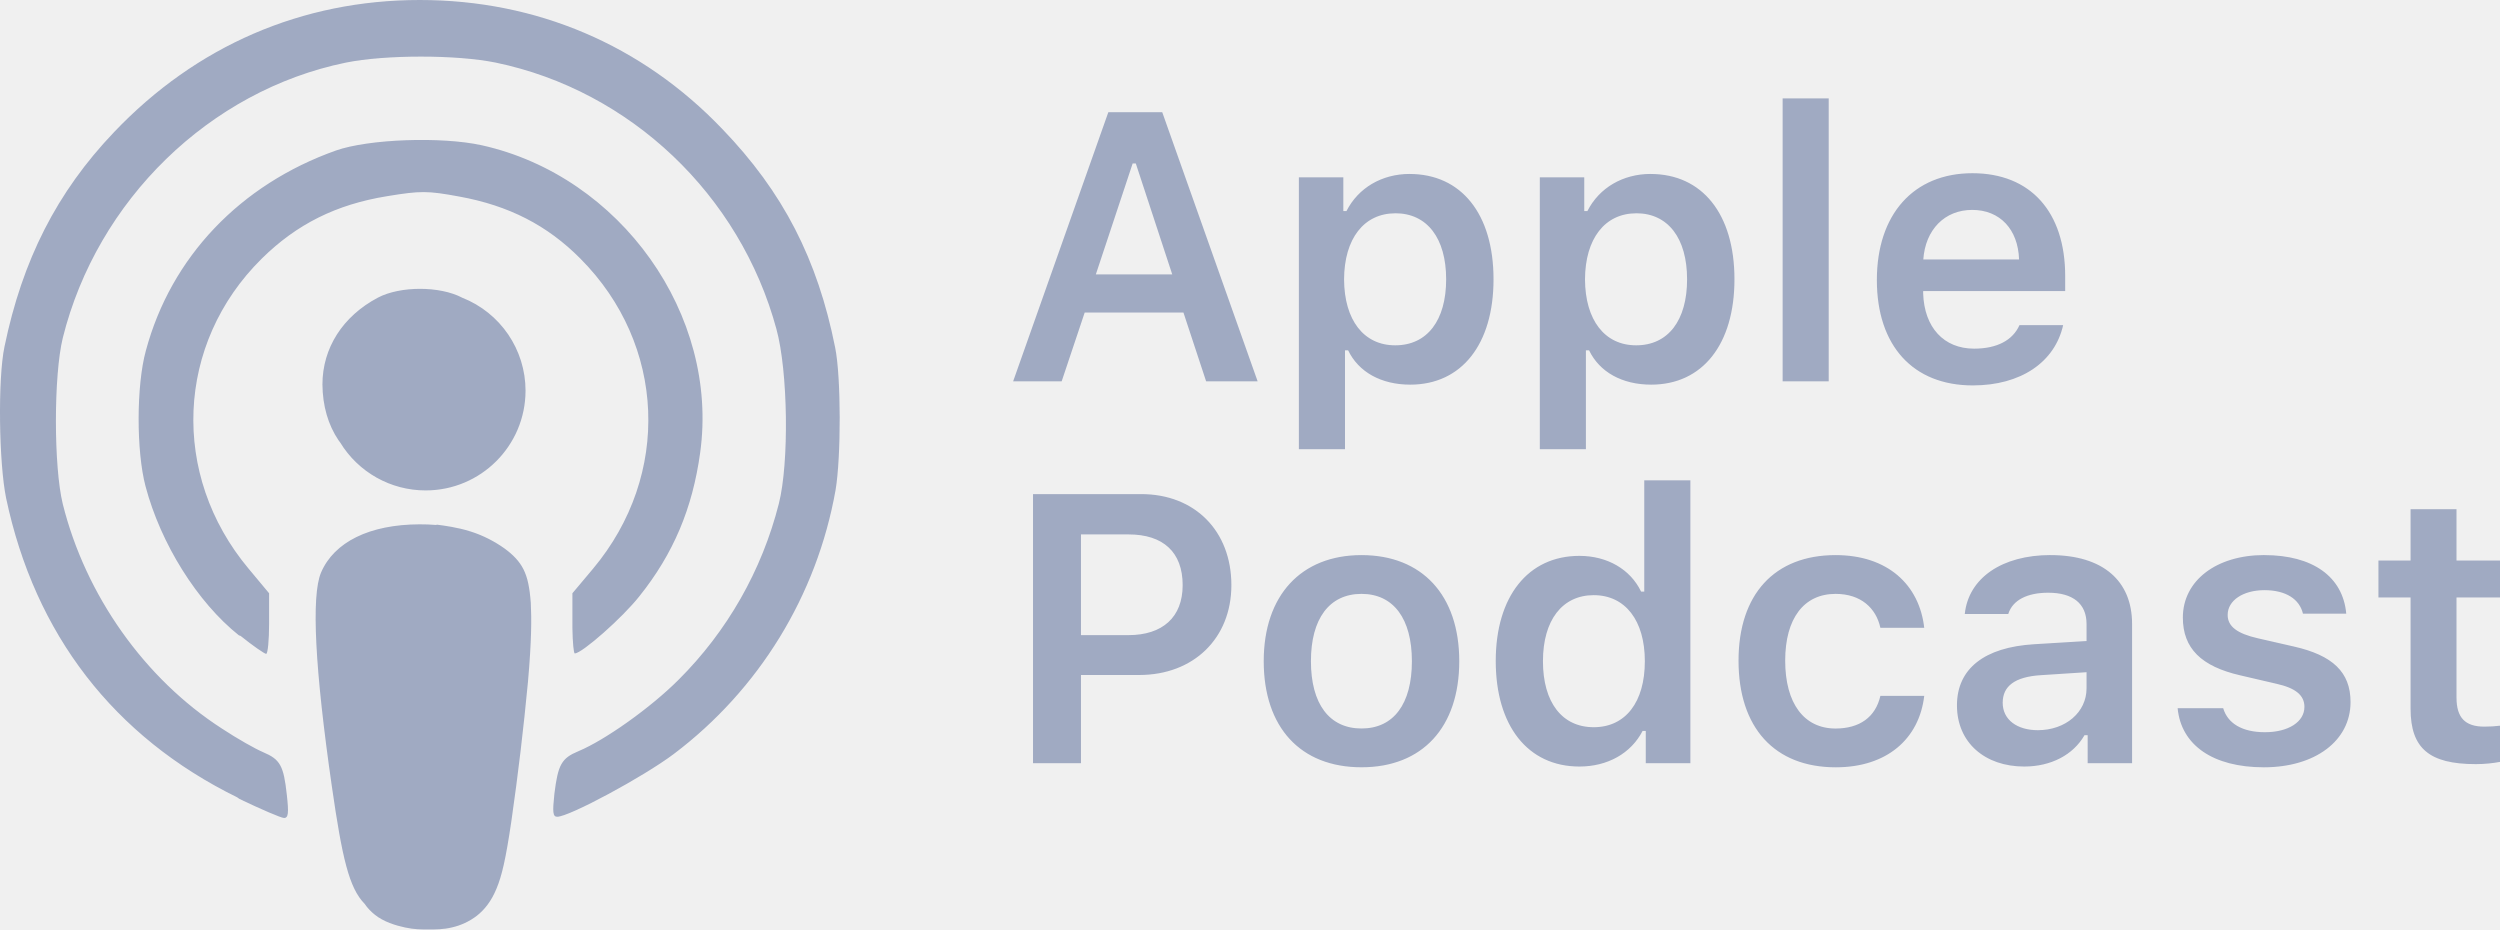
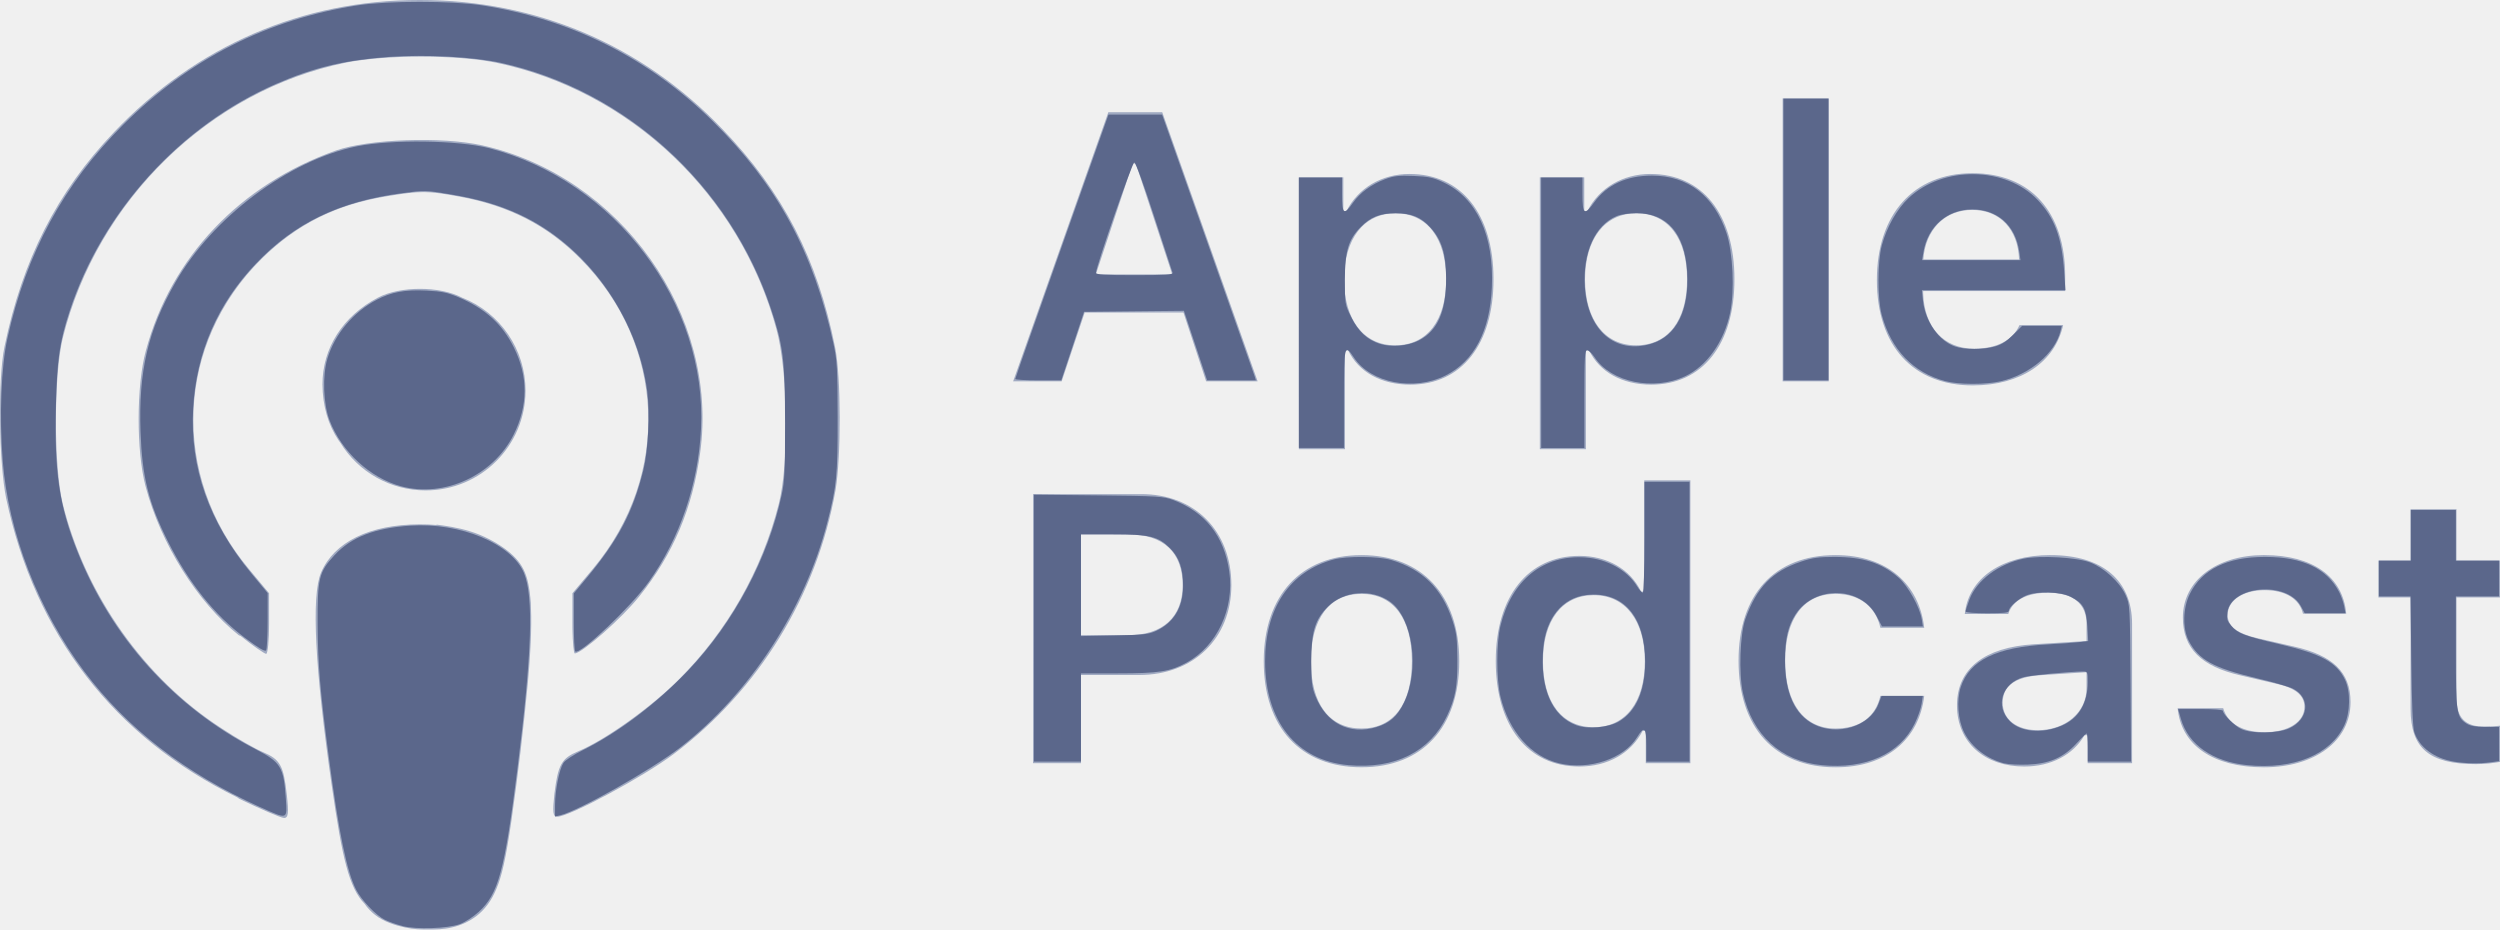
- <svg xmlns="http://www.w3.org/2000/svg" width="78" height="29">
-   <defs>
-     <filter id="a">
-       <feColorMatrix in="SourceGraphic" values="0 0 0 0 0.353 0 0 0 0 0.4 0 0 0 0 0.541 0 0 0 1 0" />
+ <svg xmlns="http://www.w3.org/2000/svg" width="78" height="29" version="1.1" id="svg11">
+   <defs id="defs5">
+     <filter id="a" x="0" y="0" width="1" height="1">
+       <feColorMatrix in="SourceGraphic" values="0 0 0 0 0.353 0 0 0 0 0.4 0 0 0 0 0.541 0 0 0 1 0" id="feColorMatrix2" />
    </filter>
  </defs>
-   <g transform="translate(-136)" filter="url(#a)" fill="none" fill-rule="evenodd">
-     <path d="M149.085 16.359c.181-.001.357.006.526.02l.017-.01c.218.028.65.084 1.05.212.403.125.768.322 1.053.524.276.2.478.408.603.661.126.253.19.554.227 1.046.025.494.025 1.178-.088 2.455a88.802 88.802 0 01-.516 4.338c-.176 1.203-.302 1.729-.465 2.117-.164.401-.378.664-.617.852a2.01 2.01 0 01-.78.363c-.264.063-.503.063-.73.063-.226 0-.44 0-.73-.063-.289-.062-.666-.175-.943-.4a1.534 1.534 0 01-.316-.338c-.485-.494-.699-1.424-1.02-3.649-.532-3.683-.648-5.962-.34-6.685.409-.957 1.517-1.5 3.069-1.506zM149.098 0c3.639 0 6.928 1.4 9.433 4.02 1.906 1.977 2.977 4.069 3.526 6.824.187.918.187 3.419.012 4.45a13.21 13.21 0 01-5.046 8.23c-.947.713-3.265 1.959-3.638 1.959-.137 0-.15-.142-.088-.715.113-.92.225-1.111.748-1.33.835-.348 2.255-1.357 3.127-2.23a11.87 11.87 0 003.128-5.494c.324-1.28.286-4.127-.075-5.445-1.134-4.19-4.56-7.446-8.76-8.316-1.22-.249-3.438-.249-4.672 0-4.248.87-7.762 4.288-8.834 8.59-.286 1.168-.286 4.015 0 5.183.71 2.847 2.555 5.457 4.972 7.01.473.312 1.046.635 1.283.734.524.224.636.41.735 1.33.063.56.05.721-.087.721-.087 0-.723-.273-1.395-.596l-.063-.046c-3.85-1.89-6.317-5.087-7.214-9.34-.224-1.098-.262-3.717-.05-4.724.56-2.704 1.632-4.818 3.414-6.688 2.567-2.7 5.869-4.127 9.544-4.127zm29.381 17.319c1.89 0 3.05 1.25 3.05 3.31 0 2.066-1.153 3.31-3.05 3.31-1.903 0-3.051-1.244-3.051-3.31 0-2.053 1.166-3.31 3.051-3.31zm28.166 0c1.508 0 2.454.669 2.558 1.827h-1.351c-.105-.448-.528-.733-1.201-.733-.655 0-1.148.314-1.148.773 0 .361.301.582.94.728l1.119.256c1.212.273 1.775.797 1.775 1.733 0 1.222-1.12 2.037-2.703 2.037-1.584 0-2.582-.687-2.692-1.845h1.421c.14.472.586.75 1.305.75.725 0 1.23-.32 1.23-.79 0-.361-.273-.588-.876-.722l-1.125-.262c-1.218-.279-1.792-.843-1.792-1.803 0-1.152 1.044-1.95 2.54-1.95zm-13.375 0c1.63 0 2.616.93 2.766 2.269h-1.368c-.134-.617-.61-1.059-1.398-1.059-.986 0-1.572.762-1.572 2.083 0 1.338.591 2.118 1.572 2.118.748 0 1.247-.355 1.398-1.019h1.368c-.156 1.333-1.154 2.229-2.76 2.229-1.909 0-3.034-1.234-3.034-3.328 0-2.066 1.12-3.293 3.028-3.293zm6.705 0c1.63 0 2.546.797 2.546 2.147v4.346h-1.386v-.873h-.099c-.353.617-1.05.977-1.879.977-1.224 0-2.1-.744-2.1-1.908 0-1.152.865-1.815 2.407-1.908L201.1 20v-.535c0-.623-.417-.972-1.195-.972-.661 0-1.113.233-1.247.663h-1.357c.116-1.123 1.166-1.838 2.674-1.838zm-11.235-2.333v8.826h-1.392v-1.007h-.099c-.36.698-1.09 1.111-1.972 1.111-1.607 0-2.61-1.268-2.61-3.293 0-2.013 1.009-3.28 2.61-3.28.87 0 1.59.418 1.926 1.116h.098v-3.473h1.439zm23.903.902v1.6H214v1.152h-1.357v3.124c0 .628.267.907.87.907.203 0 .313-.011.487-.029v1.129c-.209.04-.476.07-.754.07-1.456 0-2.036-.495-2.036-1.728V18.64h-1.003v-1.152h1.003v-1.6h1.433zm-41.037-.472c1.67 0 2.813 1.147 2.813 2.84 0 1.664-1.184 2.804-2.877 2.804h-1.816v2.752h-1.496v-8.396zm29.494 5.557l-1.433.093c-.806.052-1.183.343-1.183.86 0 .536.458.856 1.096.856.87 0 1.52-.564 1.52-1.303v-.506zm-22.621-2.444c-1.003 0-1.578.774-1.578 2.1 0 1.333.575 2.1 1.578 2.1 1.003 0 1.572-.767 1.572-2.1 0-1.326-.574-2.1-1.572-2.1zm7.245.04c-.98 0-1.584.78-1.584 2.06 0 1.286.597 2.06 1.584 2.06.991 0 1.595-.78 1.595-2.06 0-1.268-.61-2.06-1.595-2.06zM151.03 4.532c4.336.963 7.413 5.295 6.815 9.593-.237 1.731-.835 3.153-1.894 4.475-.523.667-1.794 1.787-2.018 1.787-.034 0-.068-.35-.074-.8V18.51l.647-.77c2.442-2.92 2.268-6.996-.399-9.672-1.034-1.041-2.23-1.653-3.775-1.935-.997-.184-1.209-.184-2.255-.012-1.589.258-2.82.872-3.913 1.951-2.679 2.648-2.853 6.746-.41 9.668l.642.77v.945c0 .522-.041.945-.092.945-.05 0-.411-.249-.798-.56l-.052-.017c-1.296-1.032-2.442-2.862-2.915-4.657-.287-1.084-.287-3.145.012-4.226.785-2.919 2.94-5.181 5.93-6.244 1.023-.36 3.29-.441 4.549-.164zm20.181 12.142h-1.485v3.142h1.48c1.067 0 1.693-.559 1.693-1.56 0-1.03-.609-1.582-1.688-1.582zM150.42 9.288a3.12 3.12 0 011.977 2.9 3.116 3.116 0 01-3.119 3.113 3.118 3.118 0 01-2.664-1.495l-.054-.072c-.323-.481-.494-1.069-.5-1.738 0-1.138.635-2.13 1.731-2.71.698-.366 1.931-.366 2.63.002zm37.08-3.86c1.606 0 2.615 1.244 2.615 3.286 0 2.03-.997 3.287-2.598 3.287-.91 0-1.613-.395-1.937-1.07h-.1v3.083h-1.438V5.532h1.387v1.053h.098c.366-.722 1.102-1.158 1.972-1.158zm-7.518 0c1.607 0 2.616 1.244 2.616 3.286 0 2.03-.997 3.287-2.598 3.287-.911 0-1.613-.395-1.938-1.07h-.098v3.083h-1.439V5.532h1.387v1.053h.098c.366-.722 1.102-1.158 1.972-1.158zm17.558-.024c1.81 0 2.894 1.204 2.894 3.211v.466h-4.431v.075c.034 1.06.643 1.722 1.589 1.722.713 0 1.206-.261 1.415-.733h1.363c-.26 1.158-1.322 1.88-2.819 1.88-1.867 0-2.993-1.24-2.993-3.288 0-2.047 1.143-3.333 2.982-3.333zm-4.484-2.333v8.826h-1.438V3.07h1.438zm-20.794.43l2.976 8.396h-1.607l-.708-2.147h-3.08l-.719 2.147h-1.514l2.97-8.396h1.682zm7.274 3.154c-.98 0-1.595.79-1.601 2.06.006 1.273.615 2.059 1.595 2.059.997 0 1.59-.774 1.59-2.06s-.598-2.06-1.584-2.06zm7.517 0c-.98 0-1.595.79-1.601 2.06.006 1.273.615 2.059 1.595 2.059.998 0 1.59-.774 1.59-2.06s-.598-2.06-1.584-2.06zM171.437 5.1h-.098l-1.149 3.462h2.384L171.437 5.1zm26.096 1.449c-.859 0-1.462.617-1.526 1.547h2.988c-.03-.942-.598-1.547-1.462-1.547z" fill="#FFF" fill-rule="nonzero" />
+   <g transform="translate(-136)" filter="url(#a)" fill="none" fill-rule="evenodd" id="g9">
+     <path d="M149.085 16.359c.181-.001.357.006.526.02l.017-.01c.218.028.65.084 1.05.212.403.125.768.322 1.053.524.276.2.478.408.603.661.126.253.19.554.227 1.046.025.494.025 1.178-.088 2.455a88.802 88.802 0 01-.516 4.338c-.176 1.203-.302 1.729-.465 2.117-.164.401-.378.664-.617.852a2.01 2.01 0 01-.78.363c-.264.063-.503.063-.73.063-.226 0-.44 0-.73-.063-.289-.062-.666-.175-.943-.4a1.534 1.534 0 01-.316-.338c-.485-.494-.699-1.424-1.02-3.649-.532-3.683-.648-5.962-.34-6.685.409-.957 1.517-1.5 3.069-1.506zM149.098 0c3.639 0 6.928 1.4 9.433 4.02 1.906 1.977 2.977 4.069 3.526 6.824.187.918.187 3.419.012 4.45a13.21 13.21 0 01-5.046 8.23c-.947.713-3.265 1.959-3.638 1.959-.137 0-.15-.142-.088-.715.113-.92.225-1.111.748-1.33.835-.348 2.255-1.357 3.127-2.23a11.87 11.87 0 003.128-5.494c.324-1.28.286-4.127-.075-5.445-1.134-4.19-4.56-7.446-8.76-8.316-1.22-.249-3.438-.249-4.672 0-4.248.87-7.762 4.288-8.834 8.59-.286 1.168-.286 4.015 0 5.183.71 2.847 2.555 5.457 4.972 7.01.473.312 1.046.635 1.283.734.524.224.636.41.735 1.33.063.56.05.721-.087.721-.087 0-.723-.273-1.395-.596l-.063-.046c-3.85-1.89-6.317-5.087-7.214-9.34-.224-1.098-.262-3.717-.05-4.724.56-2.704 1.632-4.818 3.414-6.688 2.567-2.7 5.869-4.127 9.544-4.127zm29.381 17.319c1.89 0 3.05 1.25 3.05 3.31 0 2.066-1.153 3.31-3.05 3.31-1.903 0-3.051-1.244-3.051-3.31 0-2.053 1.166-3.31 3.051-3.31zm28.166 0c1.508 0 2.454.669 2.558 1.827h-1.351c-.105-.448-.528-.733-1.201-.733-.655 0-1.148.314-1.148.773 0 .361.301.582.94.728l1.119.256c1.212.273 1.775.797 1.775 1.733 0 1.222-1.12 2.037-2.703 2.037-1.584 0-2.582-.687-2.692-1.845h1.421c.14.472.586.75 1.305.75.725 0 1.23-.32 1.23-.79 0-.361-.273-.588-.876-.722l-1.125-.262c-1.218-.279-1.792-.843-1.792-1.803 0-1.152 1.044-1.95 2.54-1.95zm-13.375 0c1.63 0 2.616.93 2.766 2.269h-1.368c-.134-.617-.61-1.059-1.398-1.059-.986 0-1.572.762-1.572 2.083 0 1.338.591 2.118 1.572 2.118.748 0 1.247-.355 1.398-1.019h1.368c-.156 1.333-1.154 2.229-2.76 2.229-1.909 0-3.034-1.234-3.034-3.328 0-2.066 1.12-3.293 3.028-3.293zm6.705 0c1.63 0 2.546.797 2.546 2.147v4.346h-1.386v-.873h-.099c-.353.617-1.05.977-1.879.977-1.224 0-2.1-.744-2.1-1.908 0-1.152.865-1.815 2.407-1.908L201.1 20v-.535c0-.623-.417-.972-1.195-.972-.661 0-1.113.233-1.247.663h-1.357c.116-1.123 1.166-1.838 2.674-1.838zm-11.235-2.333v8.826h-1.392v-1.007h-.099c-.36.698-1.09 1.111-1.972 1.111-1.607 0-2.61-1.268-2.61-3.293 0-2.013 1.009-3.28 2.61-3.28.87 0 1.59.418 1.926 1.116h.098v-3.473h1.439zm23.903.902v1.6H214v1.152h-1.357v3.124c0 .628.267.907.87.907.203 0 .313-.011.487-.029v1.129c-.209.04-.476.07-.754.07-1.456 0-2.036-.495-2.036-1.728V18.64h-1.003v-1.152h1.003v-1.6h1.433zm-41.037-.472c1.67 0 2.813 1.147 2.813 2.84 0 1.664-1.184 2.804-2.877 2.804h-1.816v2.752h-1.496v-8.396zm29.494 5.557l-1.433.093c-.806.052-1.183.343-1.183.86 0 .536.458.856 1.096.856.87 0 1.52-.564 1.52-1.303v-.506zm-22.621-2.444c-1.003 0-1.578.774-1.578 2.1 0 1.333.575 2.1 1.578 2.1 1.003 0 1.572-.767 1.572-2.1 0-1.326-.574-2.1-1.572-2.1zm7.245.04c-.98 0-1.584.78-1.584 2.06 0 1.286.597 2.06 1.584 2.06.991 0 1.595-.78 1.595-2.06 0-1.268-.61-2.06-1.595-2.06zM151.03 4.532c4.336.963 7.413 5.295 6.815 9.593-.237 1.731-.835 3.153-1.894 4.475-.523.667-1.794 1.787-2.018 1.787-.034 0-.068-.35-.074-.8V18.51l.647-.77c2.442-2.92 2.268-6.996-.399-9.672-1.034-1.041-2.23-1.653-3.775-1.935-.997-.184-1.209-.184-2.255-.012-1.589.258-2.82.872-3.913 1.951-2.679 2.648-2.853 6.746-.41 9.668l.642.77v.945c0 .522-.041.945-.092.945-.05 0-.411-.249-.798-.56l-.052-.017c-1.296-1.032-2.442-2.862-2.915-4.657-.287-1.084-.287-3.145.012-4.226.785-2.919 2.94-5.181 5.93-6.244 1.023-.36 3.29-.441 4.549-.164zm20.181 12.142h-1.485v3.142h1.48c1.067 0 1.693-.559 1.693-1.56 0-1.03-.609-1.582-1.688-1.582zM150.42 9.288a3.12 3.12 0 011.977 2.9 3.116 3.116 0 01-3.119 3.113 3.118 3.118 0 01-2.664-1.495l-.054-.072c-.323-.481-.494-1.069-.5-1.738 0-1.138.635-2.13 1.731-2.71.698-.366 1.931-.366 2.63.002zm37.08-3.86c1.606 0 2.615 1.244 2.615 3.286 0 2.03-.997 3.287-2.598 3.287-.91 0-1.613-.395-1.937-1.07h-.1v3.083h-1.438V5.532h1.387v1.053h.098c.366-.722 1.102-1.158 1.972-1.158zm-7.518 0c1.607 0 2.616 1.244 2.616 3.286 0 2.03-.997 3.287-2.598 3.287-.911 0-1.613-.395-1.938-1.07h-.098v3.083h-1.439V5.532h1.387v1.053h.098c.366-.722 1.102-1.158 1.972-1.158zm17.558-.024c1.81 0 2.894 1.204 2.894 3.211v.466h-4.431v.075c.034 1.06.643 1.722 1.589 1.722.713 0 1.206-.261 1.415-.733h1.363c-.26 1.158-1.322 1.88-2.819 1.88-1.867 0-2.993-1.24-2.993-3.288 0-2.047 1.143-3.333 2.982-3.333zm-4.484-2.333v8.826h-1.438V3.07h1.438zm-20.794.43l2.976 8.396h-1.607l-.708-2.147h-3.08l-.719 2.147h-1.514l2.97-8.396h1.682zm7.274 3.154c-.98 0-1.595.79-1.601 2.06.006 1.273.615 2.059 1.595 2.059.997 0 1.59-.774 1.59-2.06s-.598-2.06-1.584-2.06zm7.517 0c-.98 0-1.595.79-1.601 2.06.006 1.273.615 2.059 1.595 2.059.998 0 1.59-.774 1.59-2.06s-.598-2.06-1.584-2.06zM171.437 5.1h-.098l-1.149 3.462h2.384L171.437 5.1zm26.096 1.449c-.859 0-1.462.617-1.526 1.547h2.988c-.03-.942-.598-1.547-1.462-1.547z" fill="#FFF" fill-rule="nonzero" id="path7" />
  </g>
+   <path style="fill:#5b678b;stroke:none;stroke-width:0.059;fill-opacity:1" d="M 7.634,19.894 C 6.687,19.183 5.888,18.183 5.246,16.907 4.638,15.698 4.434,14.885 4.385,13.479 c -0.066,-1.904 0.229,-3.169 1.092,-4.677 1.155,-2.019 3.535,-3.804 5.648,-4.235 1.094,-0.223 3.175,-0.194 4.144,0.057 3.926,1.02 6.795,4.827 6.602,8.76 -0.084,1.723 -0.659,3.407 -1.628,4.769 -0.548,0.771 -2.133,2.274 -2.294,2.175 -0.026,-0.016 -0.047,-0.43 -0.047,-0.921 v -0.892 l 0.388,-0.467 c 1.006,-1.21 1.463,-2.079 1.786,-3.394 0.15,-0.613 0.206,-1.783 0.117,-2.451 C 19.879,9.849 18.282,7.644 16.197,6.687 15.561,6.394 14.919,6.208 14.042,6.062 13.279,5.935 13.246,5.934 12.541,6.028 10.581,6.289 9.199,6.955 7.99,8.22 6.79,9.476 6.127,10.996 6.027,12.722 c -0.108,1.866 0.49,3.564 1.821,5.174 l 0.503,0.608 -8.972e-4,0.857 c -4.923e-4,0.471 -0.021,0.889 -0.047,0.929 -0.032,0.051 -0.229,-0.065 -0.669,-0.396 z" id="path52" />
+   <path style="fill:#5b678b;fill-opacity:1;stroke-width:0.059" d="m 12.519,15.174 c -0.971,-0.261 -1.863,-1.083 -2.238,-2.062 -0.195,-0.51 -0.225,-1.4 -0.064,-1.93 0.231,-0.76 0.803,-1.443 1.53,-1.826 0.463,-0.245 0.887,-0.323 1.566,-0.289 0.475,0.024 0.652,0.061 1.003,0.211 0.827,0.354 1.355,0.835 1.717,1.564 0.449,0.904 0.445,1.814 -0.01,2.724 -0.635,1.268 -2.161,1.969 -3.502,1.608 z" id="path980" />
+   <path style="fill:#5b678b;fill-opacity:1;stroke-width:0.059" d="m 12.556,28.891 c -0.185,-0.047 -0.436,-0.136 -0.558,-0.198 -0.274,-0.14 -0.723,-0.613 -0.886,-0.932 -0.293,-0.574 -0.539,-1.769 -0.853,-4.144 -0.27,-2.041 -0.343,-2.912 -0.349,-4.131 -0.007,-1.448 0.039,-1.637 0.525,-2.162 0.525,-0.567 1.253,-0.85 2.374,-0.924 1.559,-0.102 3.157,0.564 3.538,1.476 0.309,0.739 0.249,2.517 -0.205,6.123 -0.401,3.185 -0.592,3.89 -1.205,4.45 -0.171,0.156 -0.437,0.329 -0.592,0.385 -0.385,0.138 -1.352,0.17 -1.789,0.059 z" id="path1019" />
+   <path style="fill:#5b678b;fill-opacity:1;stroke-width:0.059" d="M 8.116,25.183 C 5.767,24.121 3.968,22.732 2.627,20.946 1.195,19.039 0.258,16.614 0.084,14.366 -0.024,12.967 0.036,11.433 0.233,10.548 0.823,7.895 1.986,5.75 3.839,3.897 5.887,1.849 8.336,0.601 11.164,0.166 c 0.935,-0.144 2.932,-0.144 3.868,0 2.787,0.429 5.215,1.648 7.206,3.614 2.009,1.985 3.145,4.08 3.766,6.944 0.113,0.523 0.127,0.769 0.13,2.285 0.003,1.827 -0.028,2.144 -0.321,3.285 -0.695,2.707 -2.424,5.354 -4.595,7.032 -0.89,0.688 -3.177,1.979 -3.74,2.111 l -0.161,0.038 0.001,-0.373 c 0.001,-0.451 0.132,-1.103 0.262,-1.301 0.052,-0.079 0.318,-0.255 0.591,-0.389 1.105,-0.545 2.328,-1.47 3.307,-2.502 1.425,-1.501 2.485,-3.495 2.912,-5.477 0.089,-0.412 0.106,-0.769 0.104,-2.22 -0.002,-1.99 -0.057,-2.434 -0.443,-3.589 C 22.763,5.773 19.518,2.819 15.631,1.962 14.78,1.774 13.269,1.694 12.137,1.776 10.747,1.878 9.802,2.102 8.627,2.612 5.63,3.912 3.187,6.6 2.169,9.719 1.86,10.666 1.781,11.21 1.745,12.637 c -0.053,2.09 0.099,3.126 0.667,4.562 1.064,2.689 3.018,4.859 5.569,6.18 0.783,0.406 0.869,0.547 0.937,1.54 0.045,0.662 0.067,0.655 -0.801,0.262 z" id="path1058" />
+   <path style="fill:#5b678b;fill-opacity:1;stroke-width:0.059" d="M 40.524,9.757 V 5.538 h 0.674 0.674 v 0.527 c 0,0.619 0.057,0.664 0.337,0.266 0.228,-0.324 0.57,-0.576 1.002,-0.739 0.274,-0.103 0.426,-0.121 0.888,-0.103 0.471,0.019 0.615,0.05 0.938,0.201 1.041,0.489 1.579,1.657 1.509,3.273 -0.059,1.361 -0.551,2.301 -1.438,2.749 -0.994,0.502 -2.338,0.242 -2.865,-0.555 -0.296,-0.447 -0.312,-0.377 -0.312,1.294 v 1.524 h -0.703 -0.703 z m 3.741,0.866 C 44.857,10.318 45.124,9.709 45.119,8.673 45.114,7.917 44.983,7.491 44.633,7.103 44.338,6.776 44.042,6.654 43.542,6.654 c -0.493,0 -0.786,0.118 -1.1,0.442 -0.375,0.387 -0.481,0.748 -0.482,1.637 -5.51e-4,0.745 0.004,0.772 0.193,1.155 0.219,0.446 0.502,0.711 0.891,0.837 0.361,0.117 0.88,0.073 1.221,-0.102 z" id="path1097" />
+   <path style="fill:#5b678b;fill-opacity:1;stroke-width:0.059" d="M 48.083,9.757 V 5.538 h 0.645 0.645 v 0.527 c 0,0.629 0.062,0.67 0.368,0.245 0.392,-0.545 1.011,-0.831 1.8,-0.831 1.122,0 1.937,0.627 2.324,1.787 0.204,0.611 0.259,1.805 0.115,2.491 -0.191,0.909 -0.726,1.664 -1.407,1.984 -0.983,0.462 -2.306,0.186 -2.818,-0.588 -0.082,-0.123 -0.187,-0.224 -0.235,-0.224 -0.075,0 -0.087,0.215 -0.087,1.524 v 1.524 h -0.674 -0.674 z M 51.516,10.726 C 52.305,10.49 52.711,9.679 52.64,8.481 52.569,7.291 52.016,6.651 51.059,6.651 c -0.229,0 -0.494,0.039 -0.618,0.091 -0.679,0.283 -1.064,1.14 -0.994,2.212 0.089,1.362 0.955,2.104 2.069,1.772 z" id="path1136" />
+   <path style="fill:#5b678b;fill-opacity:1;stroke-width:0.059" d="m 31.677,11.823 c 0.001,-0.024 0.656,-1.89 1.455,-4.146 l 1.453,-4.102 h 0.836 0.836 l 1.422,4.014 c 0.782,2.208 1.441,4.074 1.464,4.146 l 0.041,0.132 H 38.423 37.662 l -0.362,-1.085 -0.362,-1.085 -1.558,0.016 -1.558,0.016 -0.355,1.069 -0.355,1.069 H 32.394 c -0.395,0 -0.718,-0.02 -0.717,-0.044 z m 4.908,-3.311 C 36.571,8.472 36.312,7.681 36.01,6.754 35.688,5.764 35.432,5.069 35.389,5.069 c -0.064,0 -1.195,3.257 -1.195,3.443 0,0.056 0.281,0.073 1.208,0.073 0.941,0 1.202,-0.016 1.182,-0.073 z" id="path1175" />
+   <path style="fill:#5b678b;fill-opacity:1;stroke-width:0.059" d="M 55.643,7.472 V 3.077 h 0.703 0.703 v 4.395 4.395 h -0.703 -0.703 z" id="path1214" />
+   <path style="fill:#5b678b;fill-opacity:1;stroke-width:0.059" d="m 60.69,11.892 c -1.005,-0.27 -1.69,-0.988 -1.981,-2.076 -0.138,-0.518 -0.135,-1.645 0.006,-2.168 0.152,-0.564 0.469,-1.123 0.83,-1.465 1.078,-1.019 3.032,-0.994 4.027,0.052 0.529,0.557 0.761,1.183 0.831,2.248 l 0.038,0.571 h -2.239 -2.239 l 0.032,0.314 c 0.068,0.662 0.497,1.274 1.014,1.446 0.3,0.1 0.864,0.099 1.228,-0.003 0.207,-0.058 0.371,-0.162 0.572,-0.363 l 0.281,-0.281 h 0.619 0.619 l -0.04,0.161 c -0.171,0.693 -0.955,1.353 -1.862,1.567 -0.462,0.109 -1.324,0.107 -1.737,-0.004 z M 62.999,7.841 C 62.878,7.031 62.32,6.534 61.533,6.534 c -0.781,0 -1.388,0.531 -1.522,1.333 l -0.042,0.249 h 1.535 1.535 z" id="path1253" />
+   <path style="fill:#5b678b;fill-opacity:1;stroke-width:0.059" d="m 62.543,23.82 c -0.548,-0.138 -1.024,-0.502 -1.257,-0.96 -0.2,-0.393 -0.247,-1.01 -0.11,-1.425 0.279,-0.839 1.111,-1.245 2.73,-1.331 0.371,-0.02 0.802,-0.051 0.959,-0.07 l 0.286,-0.034 -0.027,-0.465 c -0.032,-0.546 -0.127,-0.715 -0.516,-0.914 -0.319,-0.163 -1.049,-0.184 -1.392,-0.041 -0.247,0.103 -0.54,0.362 -0.54,0.477 0,0.059 -0.157,0.077 -0.674,0.077 -0.393,0 -0.674,-0.024 -0.674,-0.056 0,-0.031 0.053,-0.199 0.118,-0.372 0.224,-0.598 0.906,-1.112 1.692,-1.276 0.512,-0.106 1.662,-0.041 2.072,0.117 0.443,0.171 0.924,0.613 1.106,1.014 0.139,0.307 0.14,0.321 0.157,2.755 l 0.017,2.447 h -0.676 -0.676 v -0.44 c 0,-0.242 -0.015,-0.44 -0.034,-0.44 -0.018,0 -0.162,0.141 -0.32,0.313 -0.401,0.439 -0.85,0.634 -1.518,0.659 -0.276,0.011 -0.602,-0.006 -0.723,-0.037 z m 1.783,-1.18 c 0.531,-0.228 0.811,-0.698 0.811,-1.36 0,-0.321 -0.004,-0.33 -0.161,-0.329 -0.411,0.003 -1.629,0.12 -1.836,0.176 -0.68,0.183 -0.904,0.903 -0.429,1.378 0.337,0.337 1.014,0.394 1.615,0.135 z" id="path1292" />
+   <path style="fill:#5b678b;fill-opacity:1;stroke-width:0.059" d="M 32.261,19.598 V 15.434 l 2.007,0.022 c 1.853,0.02 2.032,0.031 2.329,0.142 1.007,0.377 1.6,1.132 1.756,2.233 0.164,1.16 -0.382,2.325 -1.332,2.843 -0.514,0.28 -0.868,0.335 -2.136,0.335 H 33.726 v 1.377 1.377 h -0.733 -0.733 z m 3.809,0.086 c 0.546,-0.255 0.832,-0.72 0.842,-1.368 0.009,-0.552 -0.114,-0.918 -0.403,-1.208 C 36.136,16.736 35.875,16.672 34.712,16.672 H 33.726 v 1.587 1.587 l 1.04,-0.02 c 0.909,-0.017 1.074,-0.035 1.304,-0.143 z" id="path1331" />
+   <path style="fill:#5b678b;fill-opacity:1;stroke-width:0.059" d="m 42.067,23.872 c -1.616,-0.144 -2.596,-1.37 -2.596,-3.244 0,-1.657 0.773,-2.805 2.137,-3.172 0.411,-0.111 1.397,-0.103 1.791,0.014 0.984,0.292 1.587,0.885 1.916,1.884 0.128,0.387 0.15,0.566 0.155,1.216 0.006,0.842 -0.061,1.205 -0.322,1.762 -0.525,1.119 -1.629,1.671 -3.081,1.541 z m 0.882,-1.188 c 0.405,-0.122 0.65,-0.338 0.852,-0.752 0.506,-1.034 0.28,-2.661 -0.439,-3.165 -0.573,-0.402 -1.439,-0.332 -1.927,0.156 -0.407,0.407 -0.524,0.788 -0.524,1.706 0,0.645 0.02,0.811 0.128,1.084 0.339,0.855 1.067,1.226 1.911,0.972 z" id="path1370" />
+   <path style="fill:#5b678b;fill-opacity:1;stroke-width:0.059" d="m 48.655,23.817 c -0.883,-0.208 -1.572,-0.987 -1.839,-2.079 -0.134,-0.548 -0.134,-1.672 0,-2.219 0.349,-1.427 1.345,-2.225 2.653,-2.126 0.682,0.052 1.297,0.394 1.606,0.896 0.068,0.111 0.148,0.201 0.178,0.201 0.031,0 0.054,-0.718 0.054,-1.729 v -1.729 h 0.703 0.703 v 4.366 4.366 h -0.674 -0.674 v -0.498 c 0,-0.574 -0.063,-0.63 -0.293,-0.257 -0.409,0.664 -1.492,1.027 -2.418,0.808 z m 1.853,-1.306 c 0.536,-0.314 0.819,-0.955 0.821,-1.854 0.003,-1.431 -0.698,-2.226 -1.841,-2.091 -0.74,0.088 -1.255,0.72 -1.337,1.641 -0.113,1.261 0.259,2.132 1.032,2.421 0.352,0.131 0.999,0.074 1.325,-0.117 z" id="path1409" />
+   <path style="fill:#5b678b;fill-opacity:1;stroke-width:0.059" d="m 56.844,23.874 c -1.282,-0.124 -2.172,-0.939 -2.465,-2.259 -0.134,-0.601 -0.092,-1.834 0.078,-2.308 0.353,-0.984 0.836,-1.482 1.731,-1.783 0.36,-0.121 0.554,-0.148 1.047,-0.148 0.902,10e-4 1.48,0.189 2.005,0.651 0.291,0.256 0.658,0.918 0.719,1.297 l 0.035,0.22 -0.638,-1.39e-4 -0.638,-1.4e-4 -0.171,-0.326 c -0.485,-0.927 -1.934,-0.959 -2.523,-0.054 -0.238,0.365 -0.334,0.784 -0.333,1.453 0.002,1.01 0.306,1.678 0.901,1.982 0.736,0.375 1.75,0.06 2.012,-0.625 l 0.1,-0.261 h 0.644 0.644 l -0.038,0.249 c -0.021,0.137 -0.117,0.411 -0.213,0.608 -0.463,0.953 -1.537,1.436 -2.9,1.304 z" id="path1448" />
+   <path style="fill:#5b678b;fill-opacity:1;stroke-width:0.059" d="m 76.557,23.762 c -0.613,-0.104 -1.077,-0.451 -1.23,-0.92 -0.049,-0.151 -0.079,-0.858 -0.095,-2.228 l -0.023,-2.007 h -0.494 -0.494 v -0.557 -0.557 h 0.498 0.498 v -0.791 -0.791 h 0.703 0.703 v 0.791 0.791 h 0.674 0.674 v 0.557 0.557 h -0.674 -0.674 v 1.731 c 0,1.889 0.021,2.033 0.328,2.234 0.119,0.078 0.277,0.107 0.591,0.107 l 0.428,7.91e-4 2.87e-4,0.534 2.87e-4,0.534 -0.272,0.037 c -0.338,0.046 -0.787,0.038 -1.142,-0.022 z" id="path1487" />
+   <path style="fill:#5b678b;fill-opacity:1;stroke-width:0.059" d="m 70.116,23.873 c -1.075,-0.106 -1.839,-0.638 -2.071,-1.443 l -0.089,-0.308 h 0.7 c 0.411,0 0.7,0.023 0.7,0.057 0,0.111 0.372,0.478 0.58,0.571 0.328,0.147 1.134,0.134 1.484,-0.025 0.617,-0.281 0.681,-0.954 0.118,-1.239 -0.12,-0.061 -0.631,-0.208 -1.136,-0.327 -1.341,-0.317 -1.805,-0.573 -2.114,-1.167 -0.196,-0.377 -0.183,-1.019 0.03,-1.453 0.382,-0.778 1.161,-1.163 2.357,-1.163 1.172,0 1.932,0.363 2.31,1.103 0.062,0.121 0.131,0.319 0.153,0.438 l 0.041,0.217 -0.636,-1.58e-4 -0.636,-1.59e-4 -0.117,-0.217 c -0.432,-0.798 -2.185,-0.653 -2.296,0.191 -0.026,0.197 -0.005,0.268 0.121,0.418 0.198,0.235 0.418,0.319 1.503,0.572 1.31,0.305 1.779,0.56 2.045,1.108 0.178,0.367 0.168,1.019 -0.021,1.425 -0.425,0.912 -1.576,1.385 -3.024,1.243 z" id="path1526" />
</svg>
